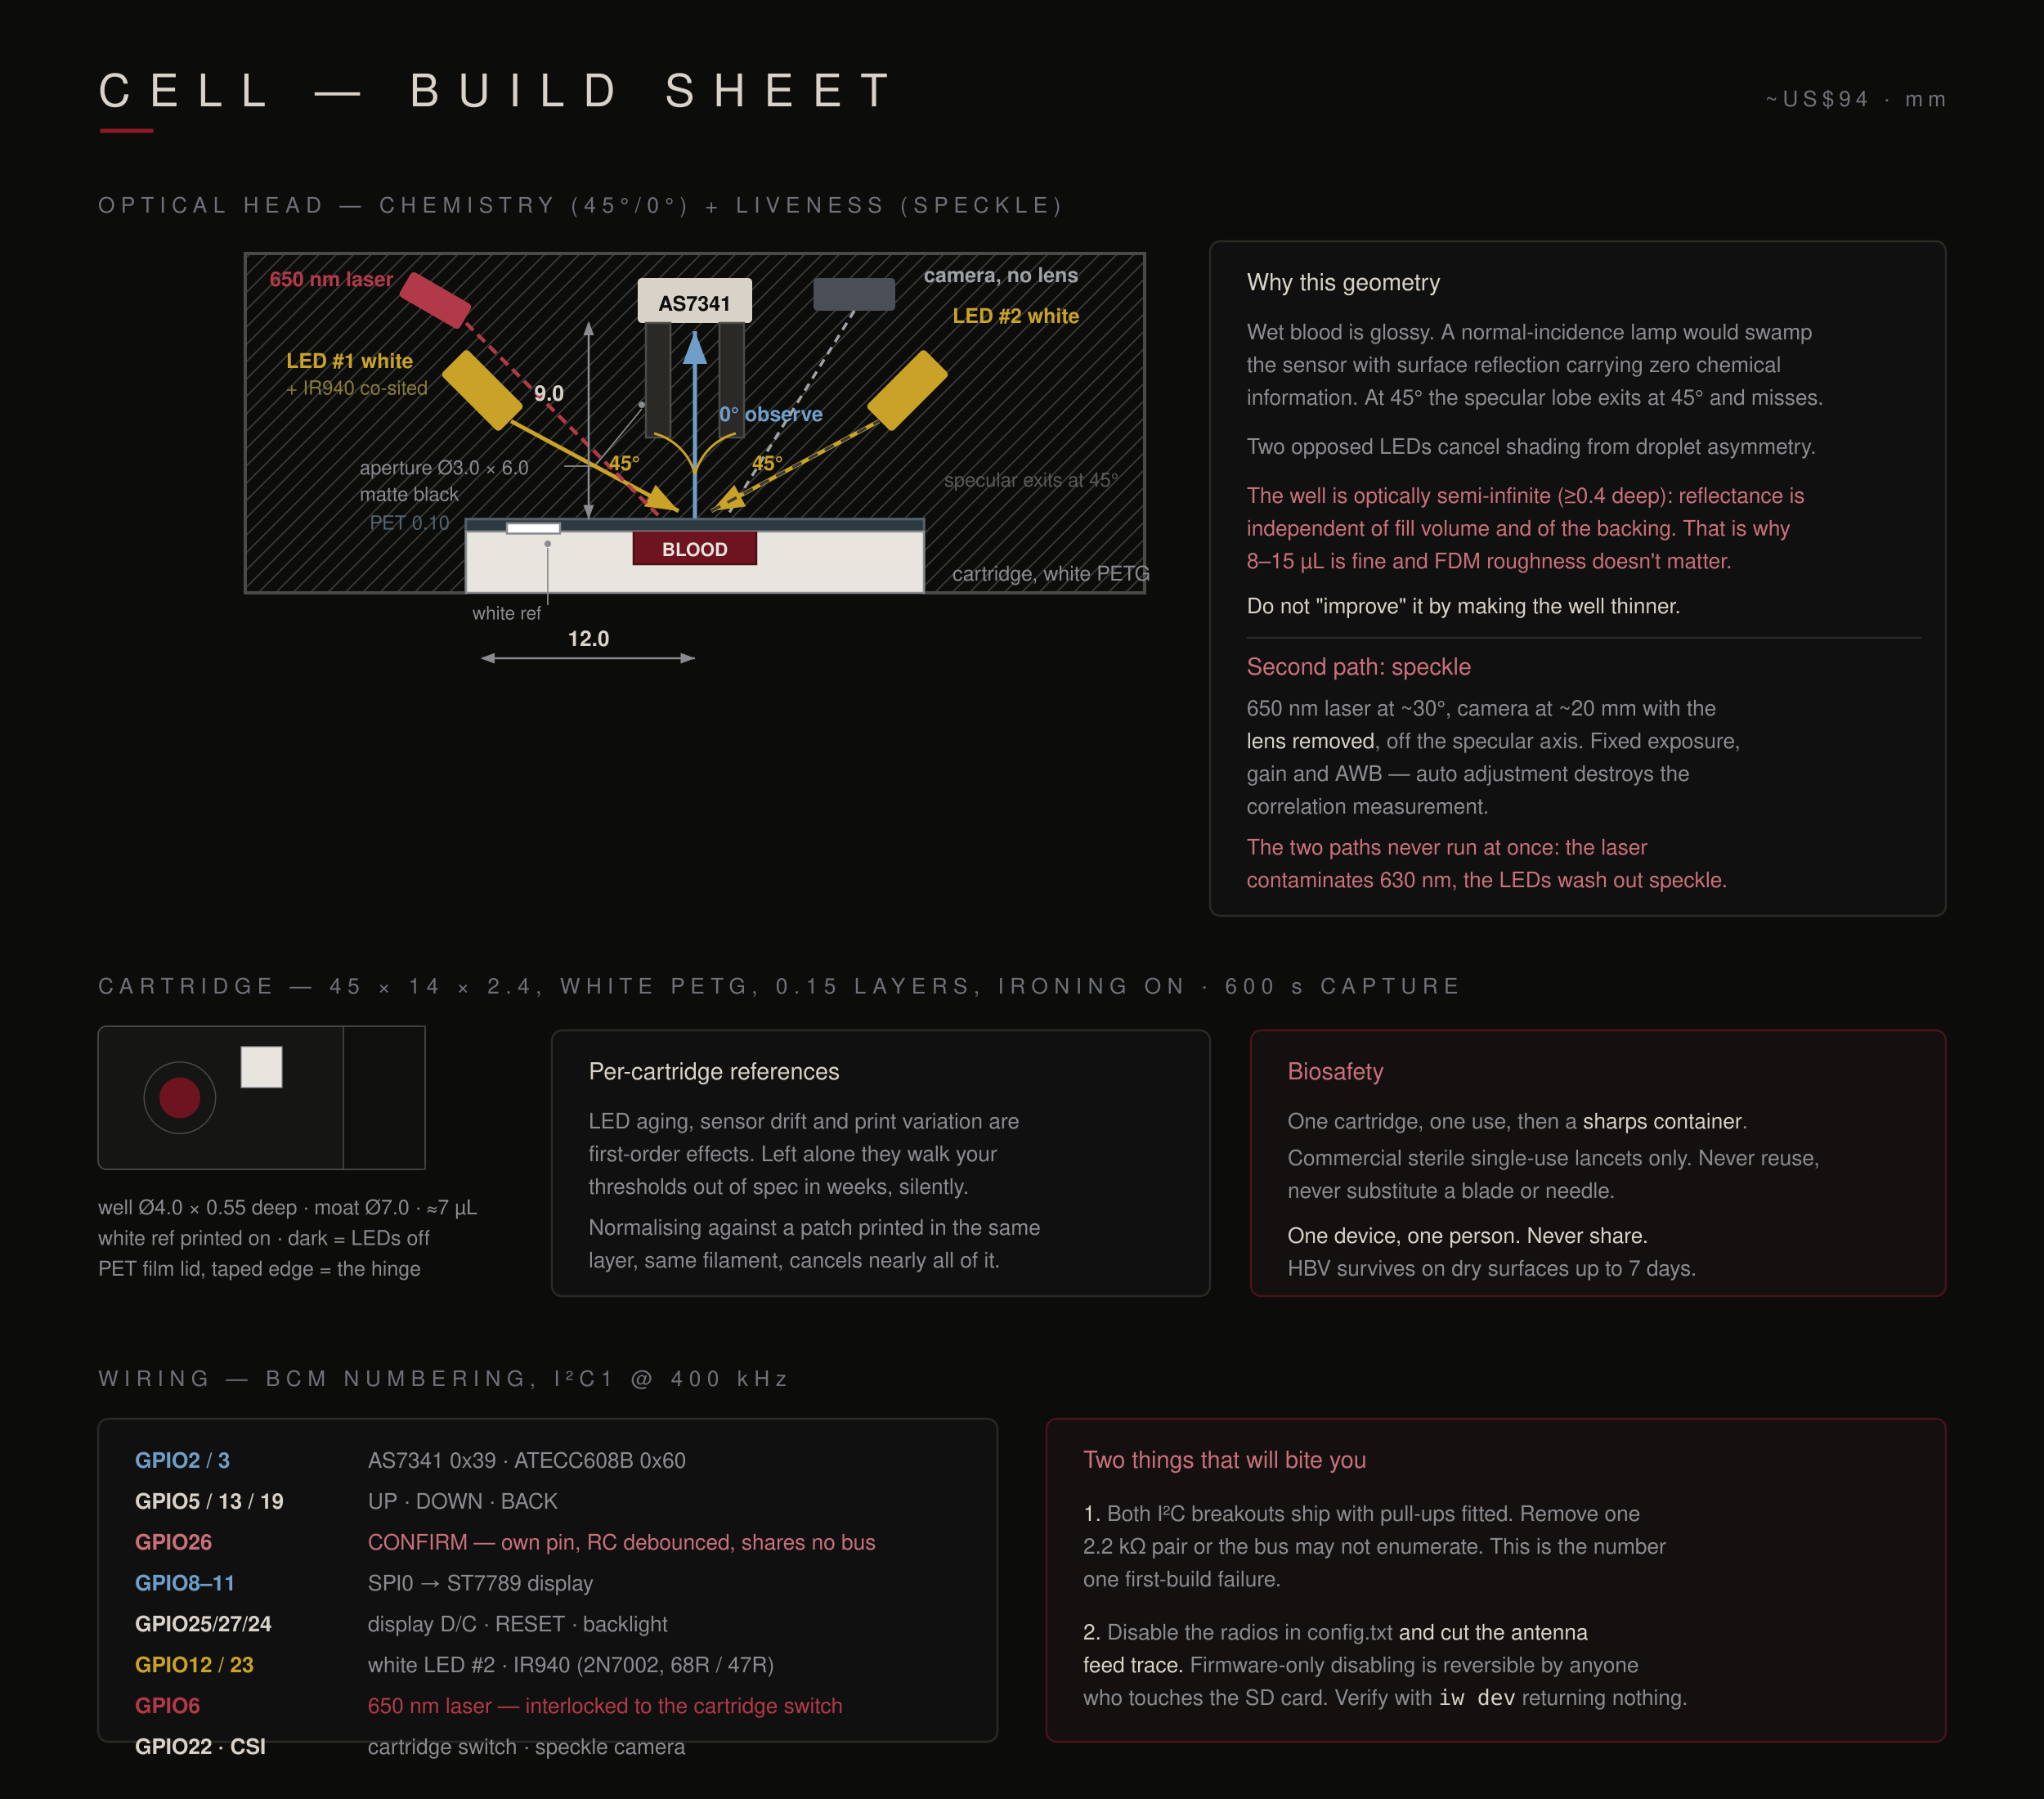
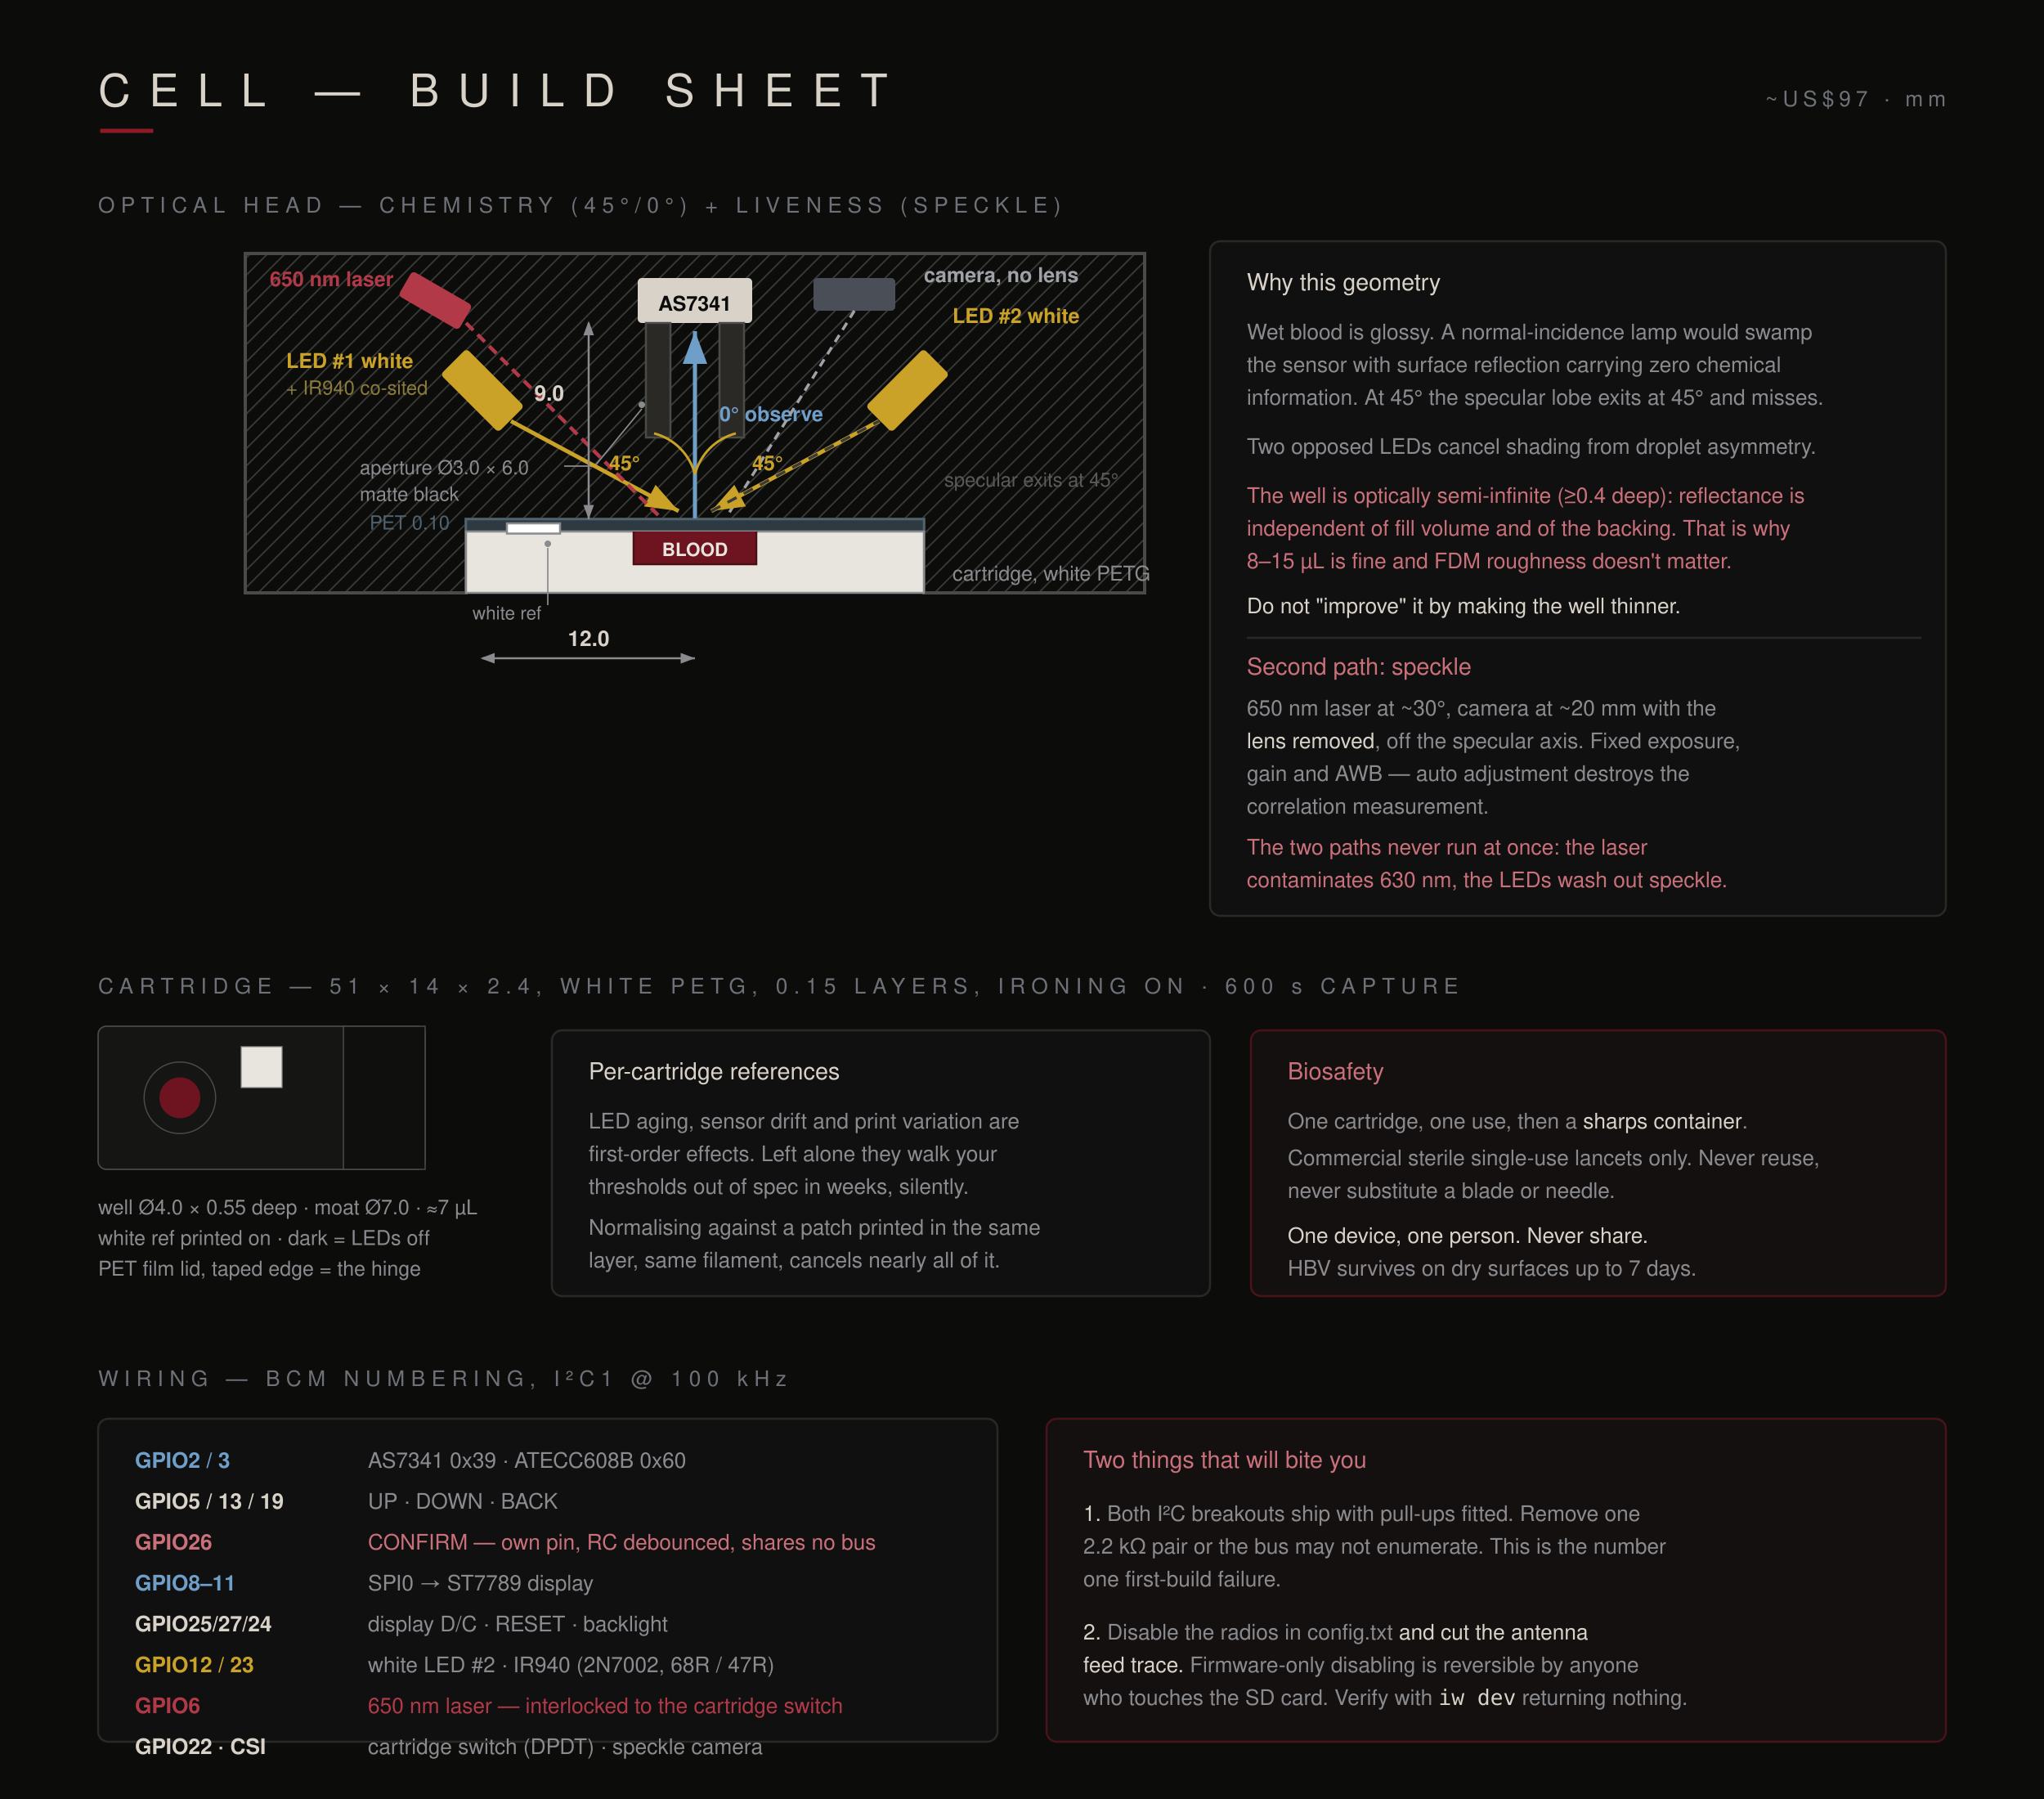
<svg xmlns="http://www.w3.org/2000/svg" viewBox="0 0 1000 880" width="1000" height="880" font-family="Helvetica Neue, Helvetica, Arial, sans-serif">
  <defs>
    <marker id="d1" markerWidth="8" markerHeight="8" refX="7" refY="2.6" orient="auto">
      <path d="M0,0 L7,2.6 L0,5.2 z" fill="#8A8B8F" />
    </marker>
    <marker id="d2" markerWidth="8" markerHeight="8" refX="1" refY="2.6" orient="auto">
      <path d="M7,0 L0,2.6 L7,5.2 z" fill="#8A8B8F" />
    </marker>
    <marker id="ry" markerWidth="9" markerHeight="9" refX="8" refY="3" orient="auto">
      <path d="M0,0 L8,3 L0,6 z" fill="#C9A227" />
    </marker>
    <marker id="rb" markerWidth="9" markerHeight="9" refX="8" refY="3" orient="auto">
      <path d="M0,0 L8,3 L0,6 z" fill="#6F9FC9" />
    </marker>
    <pattern id="hx" width="6" height="6" patternTransform="rotate(45)" patternUnits="userSpaceOnUse">
      <line x1="0" y1="0" x2="0" y2="6" stroke="#3A3A38" stroke-width="1.4" />
    </pattern>
  </defs>
  <rect width="1000" height="880" fill="#0C0C0B" />
  <text x="48" y="52" font-size="22" font-weight="200" letter-spacing="9" fill="#D8D2C8">CELL — BUILD SHEET</text>
  <rect x="49" y="63" width="26" height="2" fill="#8E1A26" />
-   <text x="952" y="52" text-anchor="end" font-size="10.5" letter-spacing="2.4" fill="#6F7178">~US$94 · mm</text>
+   <text x="952" y="52" text-anchor="end" font-size="10.5" letter-spacing="2.4" fill="#6F7178">~US$97 · mm</text>
  <text x="48" y="104" font-size="10.5" letter-spacing="3" fill="#6F7178">OPTICAL HEAD — CHEMISTRY (45°/0°) + LIVENESS (SPECKLE)</text>
  <path d="M120,124 L560,124 L560,290 L452,290 L452,254 L228,254 L228,290 L120,290 Z" fill="url(#hx)" stroke="#4A4A46" stroke-width="1.6" />
  <rect x="228" y="254" width="224" height="36" fill="#0C0C0B" />
  <rect x="312" y="136" width="56" height="22" rx="2" fill="#D8D2C8" />
  <text x="340" y="152" font-size="10" font-weight="600" text-anchor="middle" fill="#0C0C0B">AS7341</text>
  <path d="M328,158 L328,214 L316,214 L316,158 Z" fill="#2A2926" stroke="#4A4A46" />
  <path d="M352,158 L352,214 L364,214 L364,158 Z" fill="#2A2926" stroke="#4A4A46" />
  <path d="M276,228 L291,228 L314,200" stroke="#8A8B8F" stroke-width="0.7" fill="none" />
  <circle cx="314" cy="198" r="1.6" fill="#8A8B8F" />
  <text x="176" y="232" font-size="9.5" fill="#8A8B8F">aperture Ø3.0 × 6.0</text>
  <text x="176" y="245" font-size="9.5" fill="#8A8B8F">matte black</text>
  <line x1="340" y1="254" x2="340" y2="162" stroke="#6F9FC9" stroke-width="2" marker-end="url(#rb)" />
  <text x="352" y="206" font-size="10" font-weight="600" fill="#6F9FC9">0° observe</text>
  <rect x="216" y="182" width="40" height="18" rx="2" fill="#C9A227" transform="rotate(45 236 191)" />
  <text x="140" y="180" font-size="10" font-weight="600" fill="#C9A227">LED #1 white</text>
  <text x="140" y="193" font-size="9.5" fill="#8A7A3A">+ IR940 co-sited</text>
  <line x1="250" y1="206" x2="332" y2="250" stroke="#C9A227" stroke-width="2" marker-end="url(#ry)" />
  <rect x="424" y="182" width="40" height="18" rx="2" fill="#C9A227" transform="rotate(-45 444 191)" />
  <rect x="196" y="140" width="34" height="14" rx="2" fill="#B23A48" transform="rotate(30 213 147)" />
  <text x="132" y="140" font-size="10" font-weight="600" fill="#B23A48">650 nm laser</text>
  <line x1="228" y1="158" x2="322" y2="252" stroke="#B23A48" stroke-width="1.8" stroke-dasharray="5 3" />
  <rect x="398" y="136" width="40" height="16" rx="2" fill="#4A4E57" />
  <text x="452" y="138" font-size="10" font-weight="600" fill="#9FA3A8">camera, no lens</text>
  <line x1="418" y1="152" x2="356" y2="252" stroke="#9FA3A8" stroke-width="1.4" stroke-dasharray="4 3" />
  <text x="466" y="158" font-size="10" font-weight="600" fill="#C9A227">LED #2 white</text>
  <line x1="430" y1="206" x2="348" y2="250" stroke="#C9A227" stroke-width="2" marker-end="url(#ry)" />
  <path d="M340,232 A28,28 0 0,0 320,212" fill="none" stroke="#C9A227" stroke-width="1.2" />
  <text x="298" y="230" font-size="10" font-weight="600" fill="#C9A227">45°</text>
  <path d="M340,232 A28,28 0 0,1 360,212" fill="none" stroke="#C9A227" stroke-width="1.2" />
  <text x="368" y="230" font-size="10" font-weight="600" fill="#C9A227">45°</text>
  <line x1="430" y1="206" x2="348" y2="250" stroke="none" />
  <line x1="348" y1="250" x2="430" y2="206" stroke="#3A3A38" stroke-width="1.4" stroke-dasharray="5 4" />
  <text x="462" y="238" font-size="9.5" fill="#5A5A56">specular exits at 45°</text>
  <rect x="228" y="254" width="224" height="6" fill="#2E3A42" stroke="#4E6270" />
  <text x="220" y="259" font-size="9.5" text-anchor="end" fill="#4E6270">PET 0.10</text>
  <rect x="228" y="260" width="224" height="30" fill="#E8E4DE" stroke="#8A8B8F" />
  <path d="M310,260 L310,276 L370,276 L370,260" fill="#6E1420" stroke="#4A0E14" />
  <text x="340" y="272" font-size="9" font-weight="700" text-anchor="middle" fill="#E8E4DE">BLOOD</text>
  <rect x="248" y="256" width="26" height="5" fill="#fff" stroke="#8A8B8F" />
  <path d="M268,296 L268,268" stroke="#8A8B8F" stroke-width="0.7" fill="none" />
  <circle cx="268" cy="266" r="1.6" fill="#8A8B8F" />
  <text x="248" y="303" font-size="9" text-anchor="middle" fill="#8A8B8F">white ref</text>
  <text x="466" y="284" font-size="10" fill="#8A8B8F">cartridge, white PETG</text>
  <line x1="288" y1="158" x2="288" y2="254" stroke="#8A8B8F" stroke-width="1" marker-start="url(#d2)" marker-end="url(#d1)" />
  <text x="276" y="196" font-size="10.5" font-weight="600" text-anchor="end" fill="#D8D2C8">9.0</text>
  <line x1="236" y1="322" x2="340" y2="322" stroke="#8A8B8F" stroke-width="1" marker-start="url(#d2)" marker-end="url(#d1)" />
  <text x="288" y="316" font-size="10.5" font-weight="600" text-anchor="middle" fill="#D8D2C8">12.0</text>
  <rect x="592" y="118" width="360" height="330" rx="5" fill="#101010" stroke="#2A2926" />
  <text x="610" y="142" font-size="11.5" fill="#D8D2C8">Why this geometry</text>
  <text x="610" y="166" font-size="10.5" fill="#8A8B8F">Wet blood is glossy. A normal-incidence lamp would swamp</text>
  <text x="610" y="182" font-size="10.5" fill="#8A8B8F">the sensor with surface reflection carrying zero chemical</text>
  <text x="610" y="198" font-size="10.5" fill="#8A8B8F">information. At 45° the specular lobe exits at 45° and misses.</text>
  <text x="610" y="222" font-size="10.5" fill="#8A8B8F">Two opposed LEDs cancel shading from droplet asymmetry.</text>
  <text x="610" y="246" font-size="10.5" fill="#C9707A">The well is optically semi-infinite (≥0.4 deep): reflectance is</text>
  <text x="610" y="262" font-size="10.5" fill="#C9707A">independent of fill volume and of the backing. That is why</text>
  <text x="610" y="278" font-size="10.5" fill="#C9707A">8–15 µL is fine and FDM roughness doesn't matter.</text>
  <text x="610" y="300" font-size="10.5" fill="#D8D2C8">Do not "improve" it by making the well thinner.</text>
  <line x1="610" y1="312" x2="940" y2="312" stroke="#2A2926" />
  <text x="610" y="330" font-size="11.5" fill="#C9707A">Second path: speckle</text>
  <text x="610" y="350" font-size="10.5" fill="#8A8B8F">650 nm laser at ~30°, camera at ~20 mm with the</text>
  <text x="610" y="366" font-size="10.5" fill="#8A8B8F">
    <tspan fill="#D8D2C8">lens removed</tspan>, off the specular axis. Fixed exposure,</text>
  <text x="610" y="382" font-size="10.5" fill="#8A8B8F">gain and AWB — auto adjustment destroys the</text>
  <text x="610" y="398" font-size="10.5" fill="#8A8B8F">correlation measurement.</text>
  <text x="610" y="418" font-size="10.5" fill="#C9707A">The two paths never run at once: the laser</text>
  <text x="610" y="434" font-size="10.5" fill="#C9707A">contaminates 630 nm, the LEDs wash out speckle.</text>
-   <text x="48" y="486.0" font-size="10.5" letter-spacing="3" fill="#6F7178">CARTRIDGE — 45 × 14 × 2.4, WHITE PETG, 0.15 LAYERS, IRONING ON  ·  600 s CAPTURE</text>
+   <text x="48" y="486.0" font-size="10.5" letter-spacing="3" fill="#6F7178">CARTRIDGE — 51 × 14 × 2.4, WHITE PETG, 0.15 LAYERS, IRONING ON  ·  600 s CAPTURE</text>
  <g transform="translate(48 502.0) scale(5.0)">
    <rect x="0" y="0" width="32" height="14" rx="0.8" fill="#151513" stroke="#4A4A46" stroke-width="0.14" />
    <circle cx="8" cy="7" r="3.5" fill="none" stroke="#4A4A46" stroke-width="0.12" />
    <circle cx="8" cy="7" r="2" fill="#6E1420" />
    <rect x="14" y="2" width="4" height="4" fill="#E8E4DE" stroke="#8A8B8F" stroke-width="0.1" />
    <rect x="24" y="0" width="8" height="14" fill="#0F0F0E" stroke="#4A4A46" stroke-width="0.12" />
  </g>
  <text x="48" y="594.0" font-size="10" fill="#8A8B8F">well Ø4.0 × 0.55 deep  ·  moat Ø7.0  ·  ≈7 µL</text>
  <text x="48" y="609.0" font-size="10" fill="#8A8B8F">white ref printed on · dark = LEDs off</text>
  <text x="48" y="624.0" font-size="10" fill="#8A8B8F">PET film lid, taped edge = the hinge</text>
  <rect x="270" y="504.0" width="322" height="130" rx="5" fill="#101010" stroke="#2A2926" />
  <text x="288" y="528.0" font-size="11.5" fill="#D8D2C8">Per-cartridge references</text>
  <text x="288" y="552.0" font-size="10.5" fill="#8A8B8F">LED aging, sensor drift and print variation are</text>
  <text x="288" y="568.0" font-size="10.5" fill="#8A8B8F">first-order effects. Left alone they walk your</text>
  <text x="288" y="584.0" font-size="10.5" fill="#8A8B8F">thresholds out of spec in weeks, silently.</text>
  <text x="288" y="604.0" font-size="10.5" fill="#8A8B8F">Normalising against a patch printed in the same</text>
  <text x="288" y="620.0" font-size="10.5" fill="#8A8B8F">layer, same filament, cancels nearly all of it.</text>
  <rect x="612" y="504.0" width="340" height="130" rx="5" fill="#141010" stroke="#4A1219" />
  <text x="630" y="528.0" font-size="11.5" fill="#C9707A">Biosafety</text>
  <text x="630" y="552.0" font-size="10.5" fill="#8A8B8F">One cartridge, one use, then a <tspan fill="#D8D2C8">sharps container</tspan>.</text>
  <text x="630" y="570.0" font-size="10.5" fill="#8A8B8F">Commercial sterile single-use lancets only. Never reuse,</text>
  <text x="630" y="586.0" font-size="10.5" fill="#8A8B8F">never substitute a blade or needle.</text>
  <text x="630" y="608.0" font-size="10.5" fill="#D8D2C8">One device, one person. Never share.</text>
  <text x="630" y="624.0" font-size="10.5" fill="#8A8B8F">HBV survives on dry surfaces up to 7 days.</text>
-   <text x="48" y="678.0" font-size="10.5" letter-spacing="3" fill="#6F7178">WIRING — BCM NUMBERING, I²C1 @ 400 kHz</text>
+   <text x="48" y="678.0" font-size="10.5" letter-spacing="3" fill="#6F7178">WIRING — BCM NUMBERING, I²C1 @ 100 kHz</text>
  <g font-size="10.5">
    <rect x="48" y="694.0" width="440" height="158" rx="5" fill="#101010" stroke="#2A2926" />
    <text x="66" y="718.0" fill="#6F9FC9" font-weight="600">GPIO2 / 3</text>
    <text x="180" y="718.0" fill="#8A8B8F">AS7341 0x39 · ATECC608B 0x60</text>
    <text x="66" y="738.0" fill="#D8D2C8" font-weight="600">GPIO5 / 13 / 19</text>
    <text x="180" y="738.0" fill="#8A8B8F">UP · DOWN · BACK</text>
    <text x="66" y="758.0" fill="#C9707A" font-weight="600">GPIO26</text>
    <text x="180" y="758.0" fill="#C9707A">CONFIRM — own pin, RC debounced, shares no bus</text>
    <text x="66" y="778.0" fill="#6F9FC9" font-weight="600">GPIO8–11</text>
    <text x="180" y="778.0" fill="#8A8B8F">SPI0 → ST7789 display</text>
    <text x="66" y="798.0" fill="#D8D2C8" font-weight="600">GPIO25/27/24</text>
    <text x="180" y="798.0" fill="#8A8B8F">display D/C · RESET · backlight</text>
    <text x="66" y="818.0" fill="#C9A227" font-weight="600">GPIO12 / 23</text>
    <text x="180" y="818.0" fill="#8A8B8F">white LED #2 · IR940 (2N7002, 68R / 47R)</text>
    <text x="66" y="838.0" fill="#B23A48" font-weight="600">GPIO6</text>
    <text x="180" y="838.0" fill="#B23A48">650 nm laser — interlocked to the cartridge switch</text>
    <text x="66" y="858.0" fill="#D8D2C8" font-weight="600">GPIO22 · CSI</text>
-     <text x="180" y="858.0" fill="#8A8B8F">cartridge switch · speckle camera</text>
+     <text x="180" y="858.0" fill="#8A8B8F">cartridge switch (DPDT) · speckle camera</text>
  </g>
  <rect x="512" y="694.0" width="440" height="158" rx="5" fill="#141010" stroke="#4A1219" />
  <text x="530" y="718.0" font-size="11.5" fill="#C9707A">Two things that will bite you</text>
  <text x="530" y="744.0" font-size="10.5" fill="#8A8B8F">
    <tspan fill="#D8D2C8">1.</tspan> Both I²C breakouts ship with pull-ups fitted. Remove one</text>
  <text x="530" y="760.0" font-size="10.5" fill="#8A8B8F">2.2 kΩ pair or the bus may not enumerate. This is the number</text>
  <text x="530" y="776.0" font-size="10.5" fill="#8A8B8F">one first-build failure.</text>
  <text x="530" y="802.0" font-size="10.5" fill="#8A8B8F">
    <tspan fill="#D8D2C8">2.</tspan> Disable the radios in config.txt <tspan fill="#D8D2C8">and cut the antenna</tspan>
  </text>
  <text x="530" y="818.0" font-size="10.5" fill="#8A8B8F">
    <tspan fill="#D8D2C8">feed trace.</tspan> Firmware-only disabling is reversible by anyone</text>
  <text x="530" y="834.0" font-size="10.5" fill="#8A8B8F">who touches the SD card. Verify with <tspan font-family="monospace" fill="#D8D2C8">iw dev</tspan> returning nothing.</text>
</svg>
